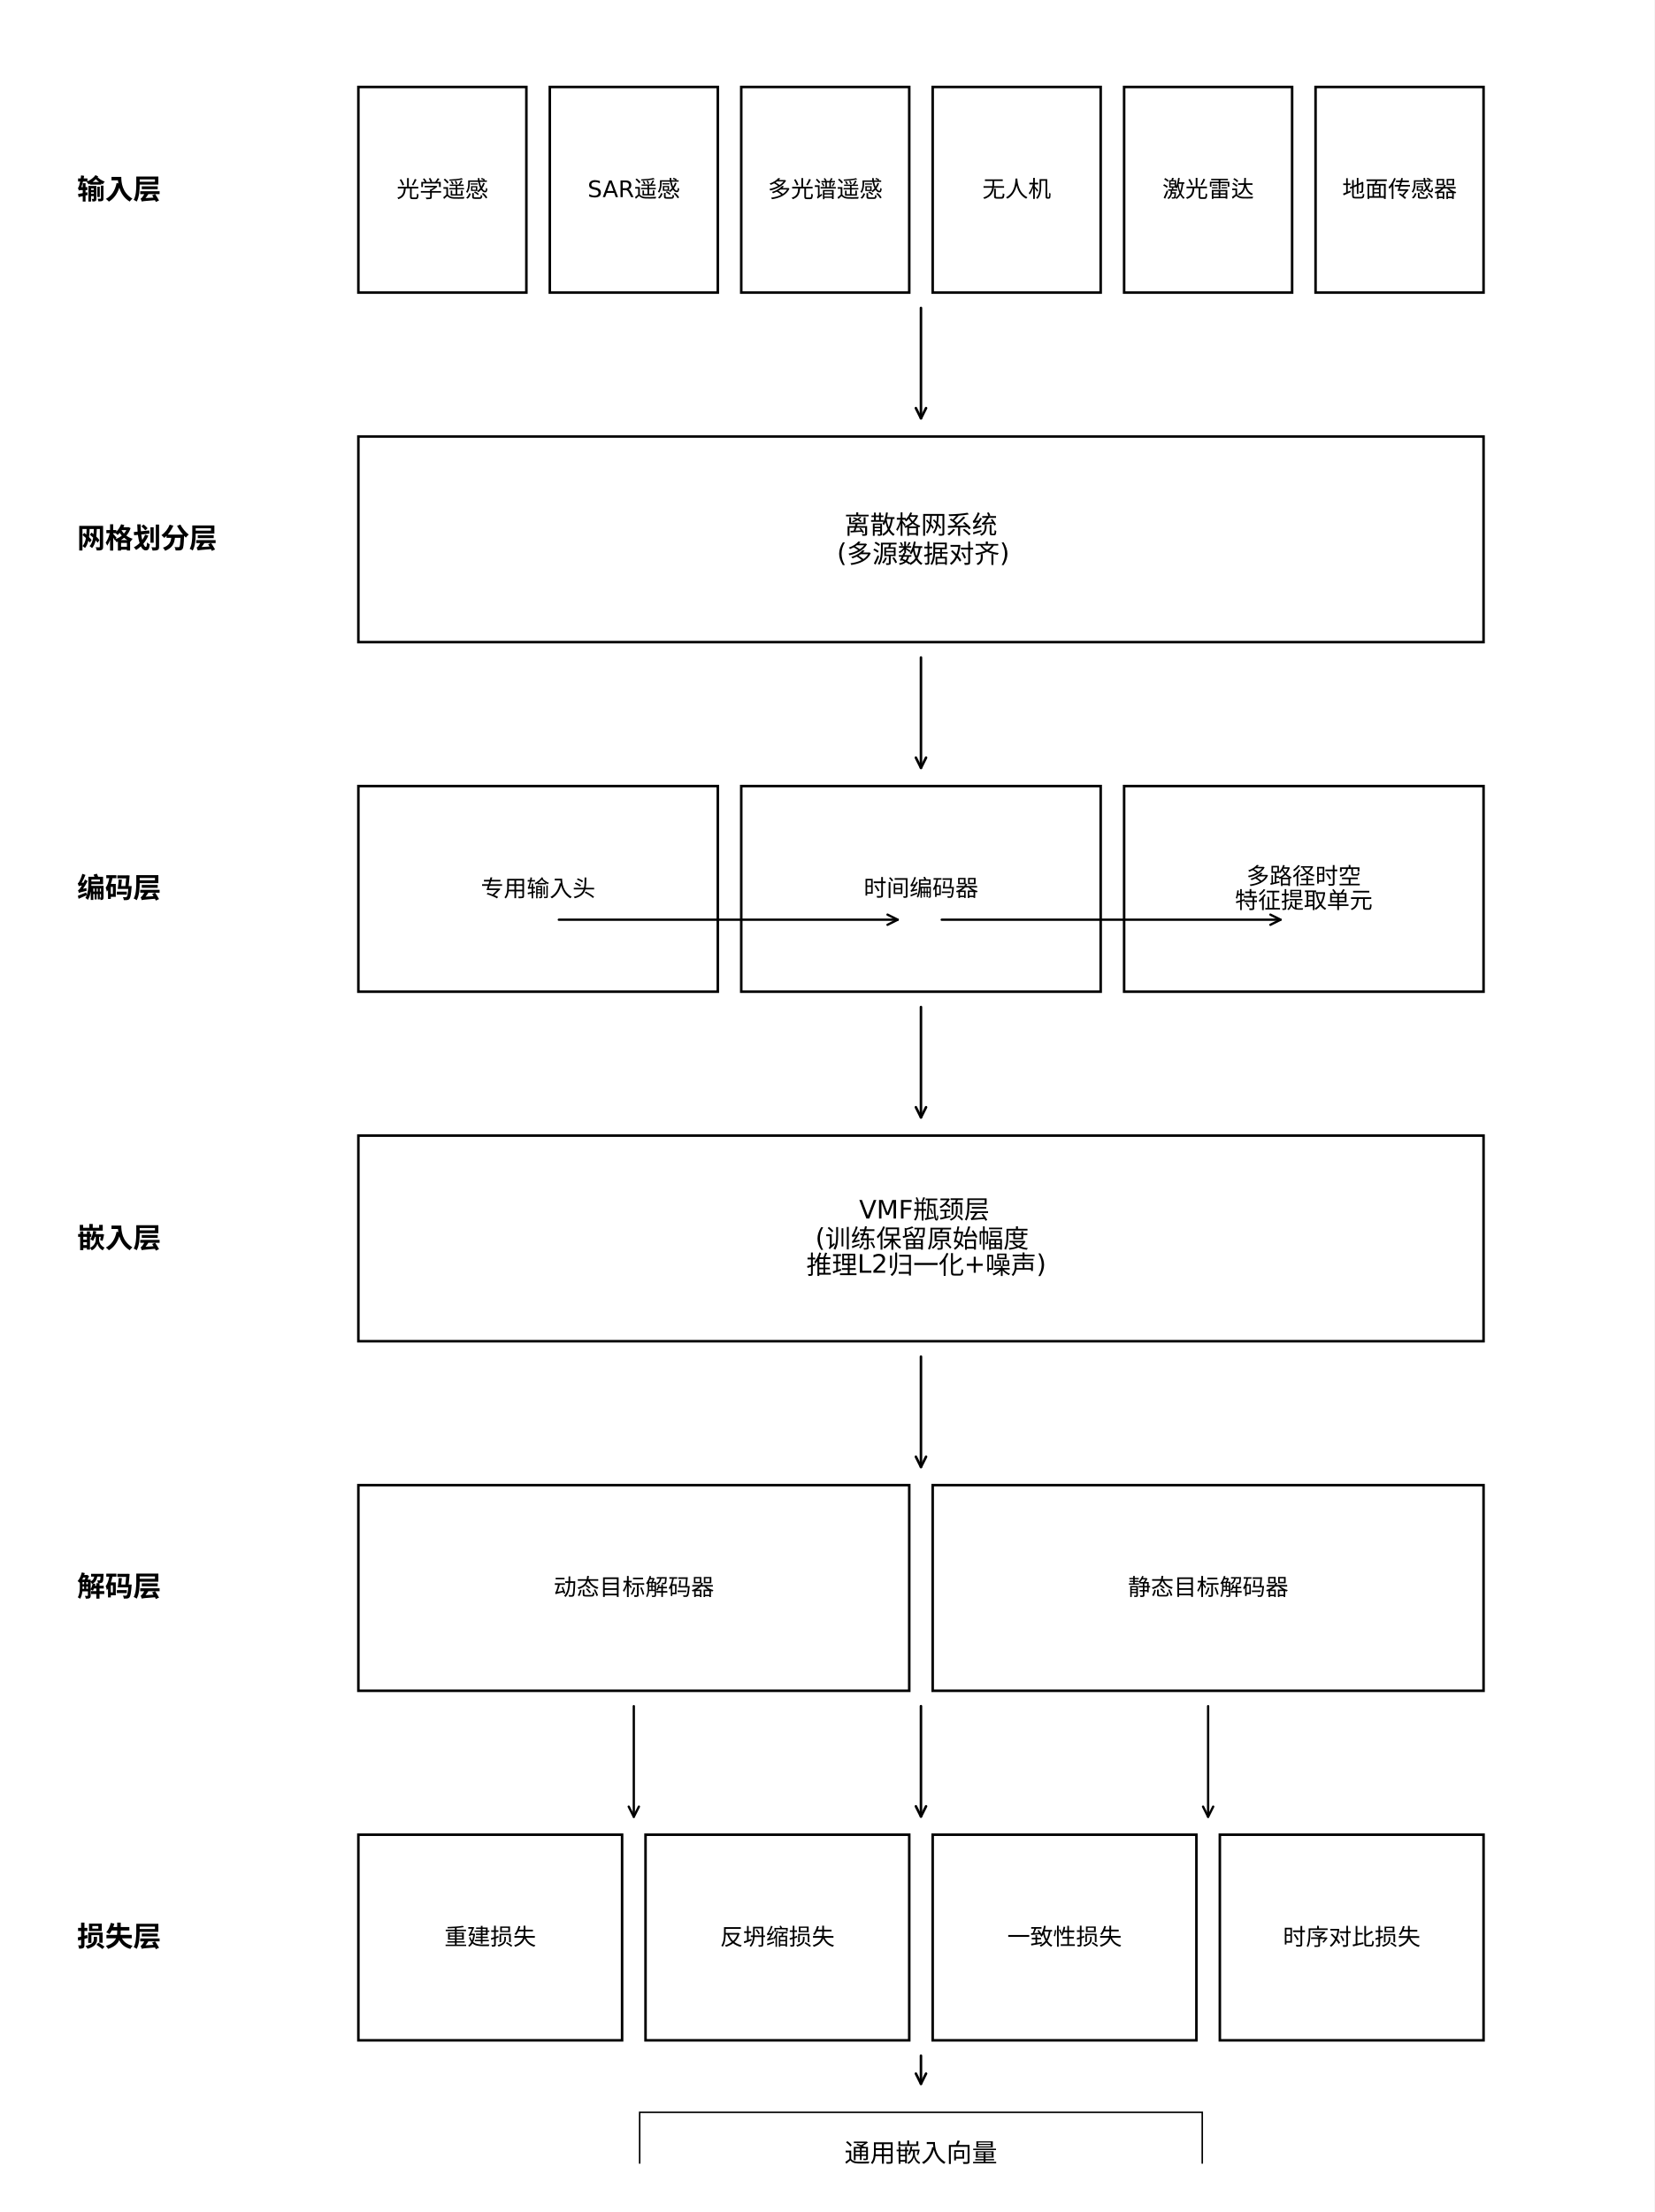
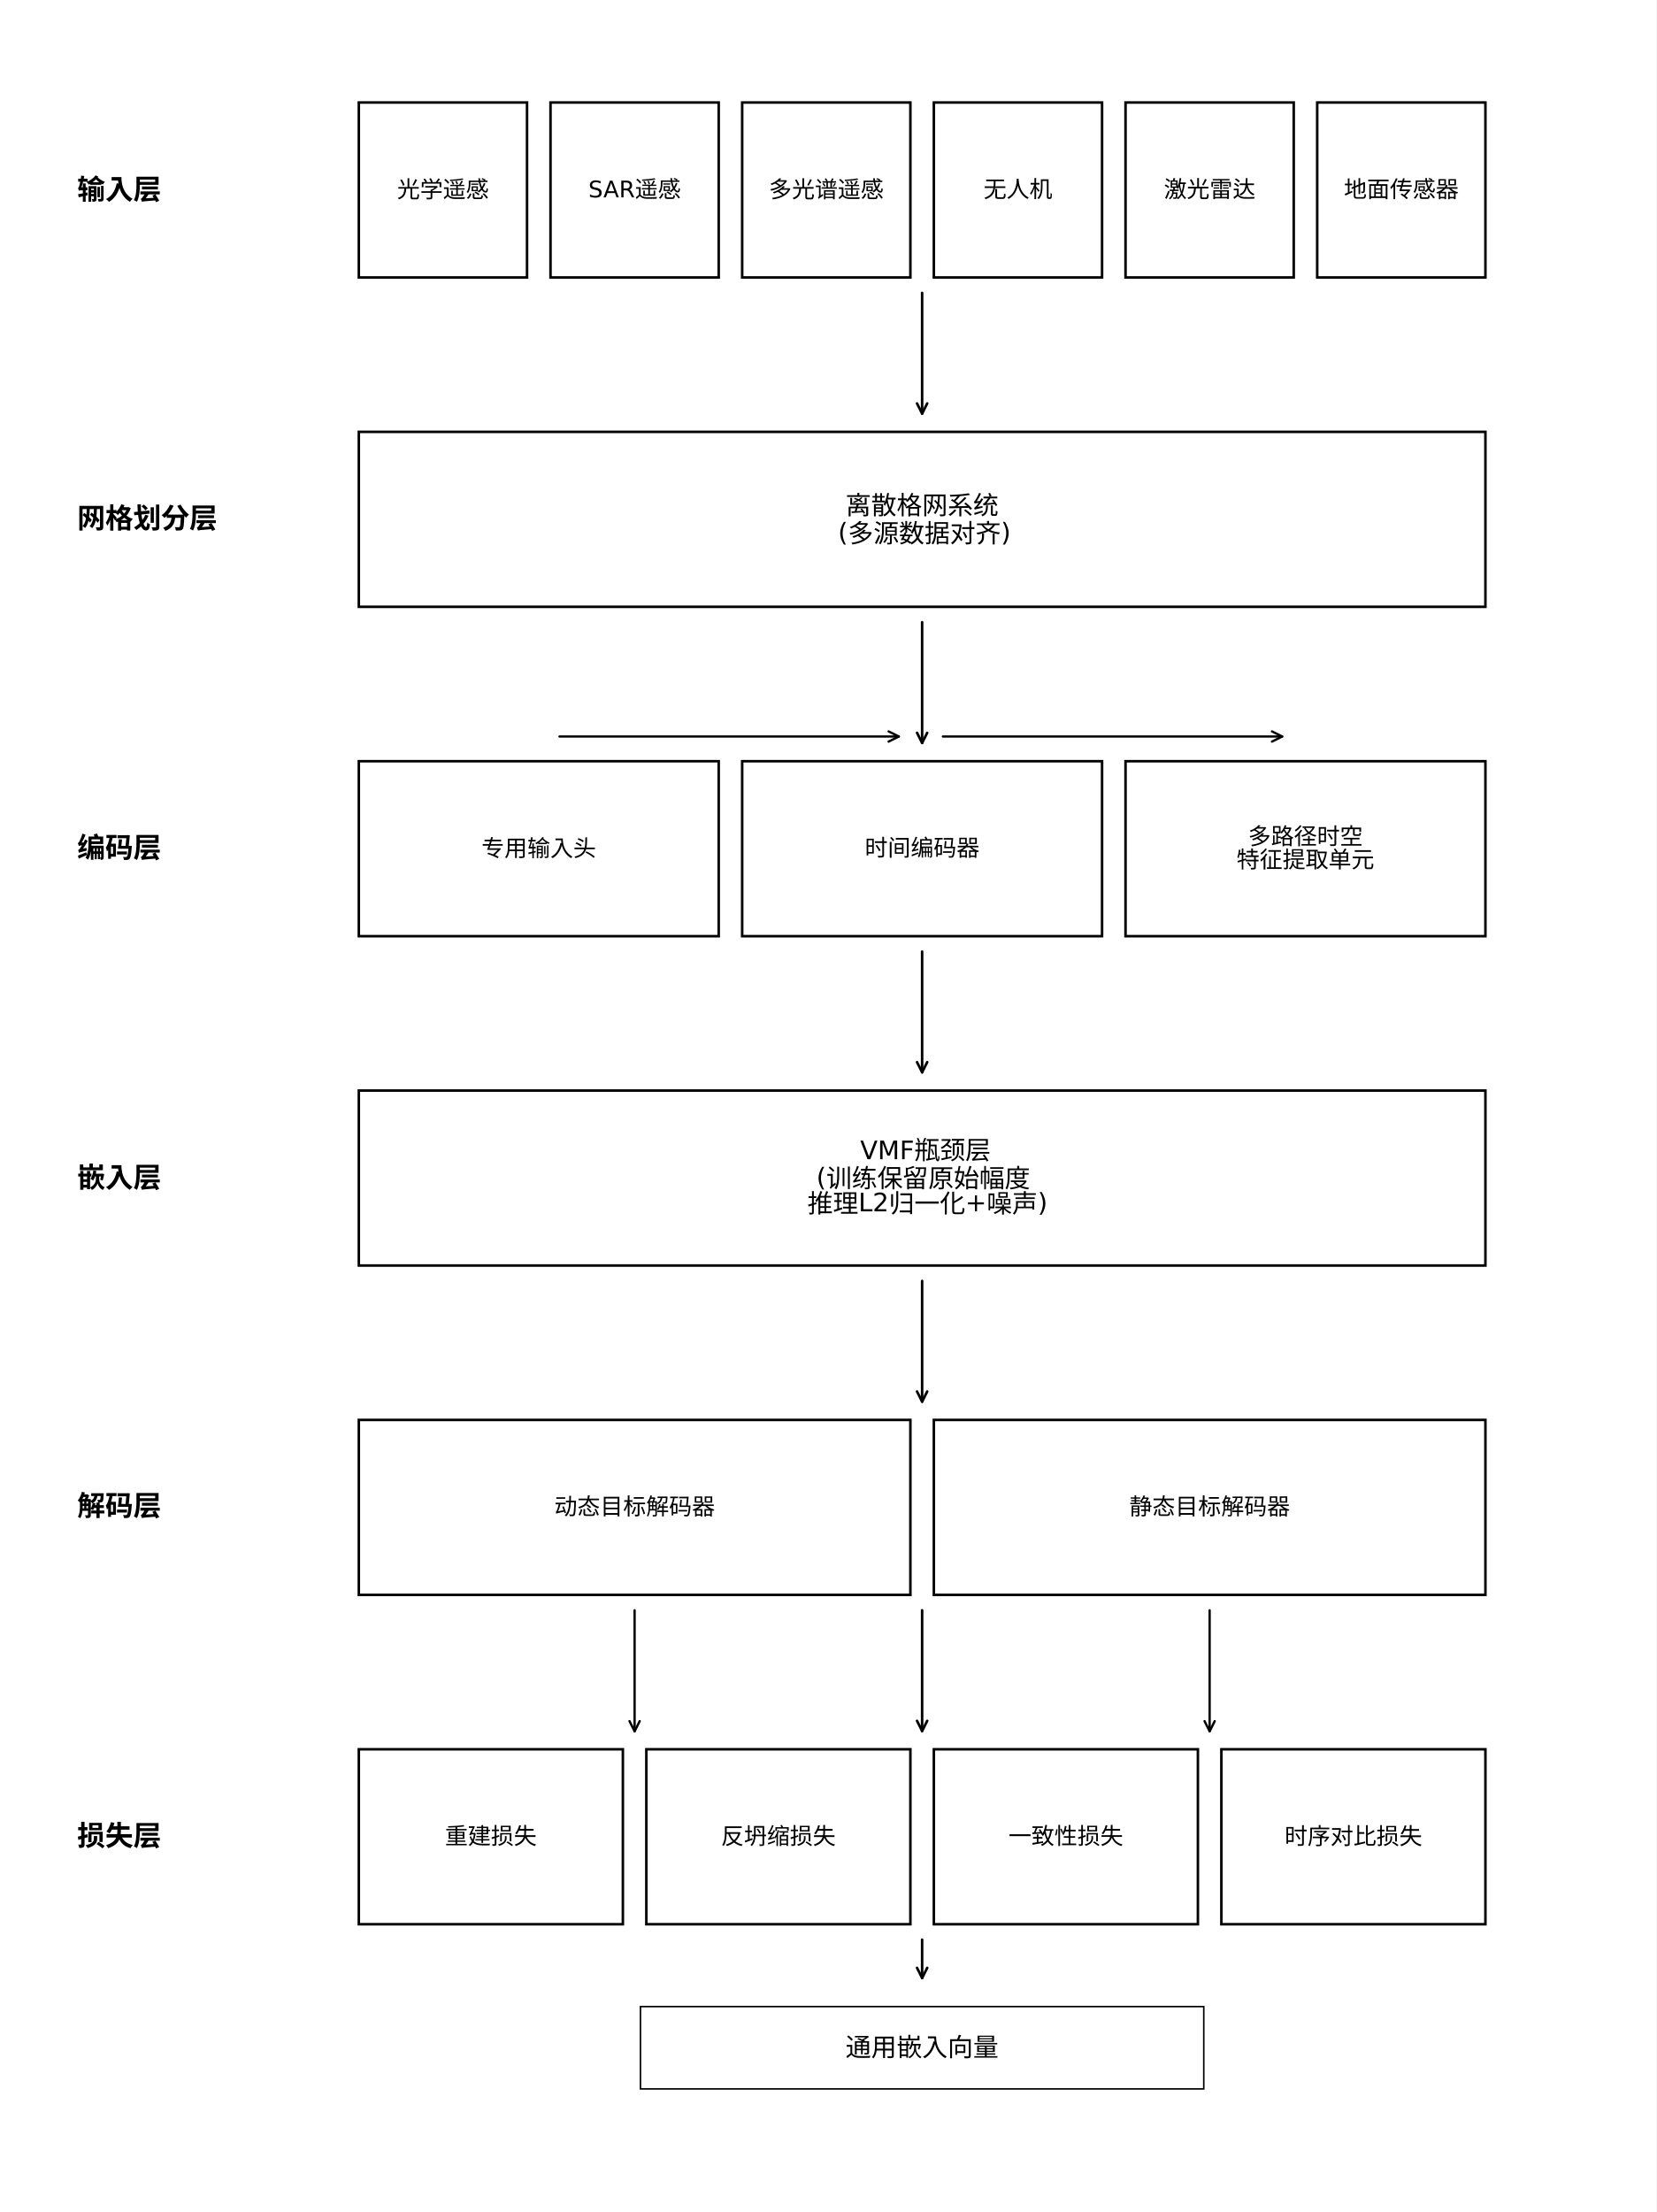
- <svg xmlns="http://www.w3.org/2000/svg" width="649.8pt" height="868.568pt" viewBox="0 0 649.8 868.568" version="1.1">
+ <svg xmlns="http://www.w3.org/2000/svg" width="649.8pt" height="867.6pt" viewBox="0 0 649.8 867.6" version="1.1">
  <defs>
    <style type="text/css">*{stroke-linejoin: round; stroke-linecap: butt}</style>
  </defs>
  <g id="figure_1">
    <g id="patch_1">
-       <path d="M 0 868.568  L 649.8 868.568  L 649.8 0  L 0 0  z " style="fill: #ffffff" />
+       <path d="M 0 867.6  L 649.8 867.6  L 649.8 0  L 0 0  z " style="fill: #ffffff" />
    </g>
    <g id="axes_1">
      <g id="patch_2">
-         <path d="M 140.76 114.885  L 206.744 114.885  L 206.744 34.148  L 140.76 34.148  L 140.76 114.885  z " clip-path="url(#p6c190334d8)" style="fill: none; stroke: #000000; stroke-linejoin: miter" />
+         <path d="M 140.76 108.83  L 206.744 108.83  L 206.744 40.203  L 140.76 40.203  L 140.76 108.83  z " clip-path="url(#pfbcb32ddf9)" style="fill: none; stroke: #000000; stroke-linejoin: miter" />
      </g>
      <g id="patch_3">
-         <path d="M 215.951 114.885  L 281.934 114.885  L 281.934 34.148  L 215.951 34.148  L 215.951 114.885  z " clip-path="url(#p6c190334d8)" style="fill: none; stroke: #000000; stroke-linejoin: miter" />
+         <path d="M 215.951 108.83  L 281.934 108.83  L 281.934 40.203  L 215.951 40.203  L 215.951 108.83  z " clip-path="url(#pfbcb32ddf9)" style="fill: none; stroke: #000000; stroke-linejoin: miter" />
      </g>
      <g id="patch_4">
-         <path d="M 291.141 114.885  L 357.125 114.885  L 357.125 34.148  L 291.141 34.148  L 291.141 114.885  z " clip-path="url(#p6c190334d8)" style="fill: none; stroke: #000000; stroke-linejoin: miter" />
+         <path d="M 291.141 108.83  L 357.125 108.83  L 357.125 40.203  L 291.141 40.203  L 291.141 108.83  z " clip-path="url(#pfbcb32ddf9)" style="fill: none; stroke: #000000; stroke-linejoin: miter" />
      </g>
      <g id="patch_5">
-         <path d="M 366.332 114.885  L 432.315 114.885  L 432.315 34.148  L 366.332 34.148  L 366.332 114.885  z " clip-path="url(#p6c190334d8)" style="fill: none; stroke: #000000; stroke-linejoin: miter" />
+         <path d="M 366.332 108.83  L 432.315 108.83  L 432.315 40.203  L 366.332 40.203  L 366.332 108.83  z " clip-path="url(#pfbcb32ddf9)" style="fill: none; stroke: #000000; stroke-linejoin: miter" />
      </g>
      <g id="patch_6">
-         <path d="M 441.522 114.885  L 507.505 114.885  L 507.505 34.148  L 441.522 34.148  L 441.522 114.885  z " clip-path="url(#p6c190334d8)" style="fill: none; stroke: #000000; stroke-linejoin: miter" />
+         <path d="M 441.522 108.83  L 507.505 108.83  L 507.505 40.203  L 441.522 40.203  L 441.522 108.83  z " clip-path="url(#pfbcb32ddf9)" style="fill: none; stroke: #000000; stroke-linejoin: miter" />
      </g>
      <g id="patch_7">
-         <path d="M 516.712 114.885  L 582.696 114.885  L 582.696 34.148  L 516.712 34.148  L 516.712 114.885  z " clip-path="url(#p6c190334d8)" style="fill: none; stroke: #000000; stroke-linejoin: miter" />
+         <path d="M 516.712 108.83  L 582.696 108.83  L 582.696 40.203  L 516.712 40.203  L 516.712 108.83  z " clip-path="url(#pfbcb32ddf9)" style="fill: none; stroke: #000000; stroke-linejoin: miter" />
      </g>
      <g id="patch_8">
-         <path d="M 140.76 252.14  L 582.696 252.14  L 582.696 171.402  L 140.76 171.402  L 140.76 252.14  z " clip-path="url(#p6c190334d8)" style="fill: none; stroke: #000000; stroke-linejoin: miter" />
+         <path d="M 140.76 238.011  L 582.696 238.011  L 582.696 169.383  L 140.76 169.383  L 140.76 238.011  z " clip-path="url(#pfbcb32ddf9)" style="fill: none; stroke: #000000; stroke-linejoin: miter" />
      </g>
      <g id="patch_9">
-         <path d="M 140.76 389.394  L 281.934 389.394  L 281.934 308.656  L 140.76 308.656  L 140.76 389.394  z " clip-path="url(#p6c190334d8)" style="fill: none; stroke: #000000; stroke-linejoin: miter" />
+         <path d="M 140.76 367.191  L 281.934 367.191  L 281.934 298.564  L 140.76 298.564  L 140.76 367.191  z " clip-path="url(#pfbcb32ddf9)" style="fill: none; stroke: #000000; stroke-linejoin: miter" />
      </g>
      <g id="patch_10">
-         <path d="M 291.141 389.394  L 432.315 389.394  L 432.315 308.656  L 291.141 308.656  L 291.141 389.394  z " clip-path="url(#p6c190334d8)" style="fill: none; stroke: #000000; stroke-linejoin: miter" />
+         <path d="M 291.141 367.191  L 432.315 367.191  L 432.315 298.564  L 291.141 298.564  L 291.141 367.191  z " clip-path="url(#pfbcb32ddf9)" style="fill: none; stroke: #000000; stroke-linejoin: miter" />
      </g>
      <g id="patch_11">
-         <path d="M 441.522 389.394  L 582.696 389.394  L 582.696 308.656  L 441.522 308.656  L 441.522 389.394  z " clip-path="url(#p6c190334d8)" style="fill: none; stroke: #000000; stroke-linejoin: miter" />
+         <path d="M 441.522 367.191  L 582.696 367.191  L 582.696 298.564  L 441.522 298.564  L 441.522 367.191  z " clip-path="url(#pfbcb32ddf9)" style="fill: none; stroke: #000000; stroke-linejoin: miter" />
      </g>
      <g id="patch_12">
-         <path d="M 140.76 526.649  L 582.696 526.649  L 582.696 445.911  L 140.76 445.911  L 140.76 526.649  z " clip-path="url(#p6c190334d8)" style="fill: none; stroke: #000000; stroke-linejoin: miter" />
+         <path d="M 140.76 496.372  L 582.696 496.372  L 582.696 427.745  L 140.76 427.745  L 140.76 496.372  z " clip-path="url(#pfbcb32ddf9)" style="fill: none; stroke: #000000; stroke-linejoin: miter" />
      </g>
      <g id="patch_13">
-         <path d="M 140.76 663.903  L 357.125 663.903  L 357.125 583.165  L 140.76 583.165  L 140.76 663.903  z " clip-path="url(#p6c190334d8)" style="fill: none; stroke: #000000; stroke-linejoin: miter" />
+         <path d="M 140.76 625.552  L 357.125 625.552  L 357.125 556.925  L 140.76 556.925  L 140.76 625.552  z " clip-path="url(#pfbcb32ddf9)" style="fill: none; stroke: #000000; stroke-linejoin: miter" />
      </g>
      <g id="patch_14">
-         <path d="M 366.332 663.903  L 582.696 663.903  L 582.696 583.165  L 366.332 583.165  L 366.332 663.903  z " clip-path="url(#p6c190334d8)" style="fill: none; stroke: #000000; stroke-linejoin: miter" />
+         <path d="M 366.332 625.552  L 582.696 625.552  L 582.696 556.925  L 366.332 556.925  L 366.332 625.552  z " clip-path="url(#pfbcb32ddf9)" style="fill: none; stroke: #000000; stroke-linejoin: miter" />
      </g>
      <g id="patch_15">
-         <path d="M 140.76 801.157  L 244.339 801.157  L 244.339 720.419  L 140.76 720.419  L 140.76 801.157  z " clip-path="url(#p6c190334d8)" style="fill: none; stroke: #000000; stroke-linejoin: miter" />
+         <path d="M 140.76 754.733  L 244.339 754.733  L 244.339 686.106  L 140.76 686.106  L 140.76 754.733  z " clip-path="url(#pfbcb32ddf9)" style="fill: none; stroke: #000000; stroke-linejoin: miter" />
      </g>
      <g id="patch_16">
-         <path d="M 253.546 801.157  L 357.125 801.157  L 357.125 720.419  L 253.546 720.419  L 253.546 801.157  z " clip-path="url(#p6c190334d8)" style="fill: none; stroke: #000000; stroke-linejoin: miter" />
+         <path d="M 253.546 754.733  L 357.125 754.733  L 357.125 686.106  L 253.546 686.106  L 253.546 754.733  z " clip-path="url(#pfbcb32ddf9)" style="fill: none; stroke: #000000; stroke-linejoin: miter" />
      </g>
      <g id="patch_17">
-         <path d="M 366.332 801.157  L 469.91 801.157  L 469.91 720.419  L 366.332 720.419  L 366.332 801.157  z " clip-path="url(#p6c190334d8)" style="fill: none; stroke: #000000; stroke-linejoin: miter" />
+         <path d="M 366.332 754.733  L 469.91 754.733  L 469.91 686.106  L 366.332 686.106  L 366.332 754.733  z " clip-path="url(#pfbcb32ddf9)" style="fill: none; stroke: #000000; stroke-linejoin: miter" />
      </g>
      <g id="patch_18">
-         <path d="M 479.117 801.157  L 582.696 801.157  L 582.696 720.419  L 479.117 720.419  L 479.117 801.157  z " clip-path="url(#p6c190334d8)" style="fill: none; stroke: #000000; stroke-linejoin: miter" />
+         <path d="M 479.117 754.733  L 582.696 754.733  L 582.696 686.106  L 479.117 686.106  L 479.117 754.733  z " clip-path="url(#pfbcb32ddf9)" style="fill: none; stroke: #000000; stroke-linejoin: miter" />
      </g>
      <g id="patch_19">
-         <path d="M 251.244 861.711  L 472.212 861.711  L 472.212 829.416  L 251.244 829.416  L 251.244 861.711  z " clip-path="url(#p6c190334d8)" style="fill: none; stroke: #000000; stroke-width: 0.6; stroke-linejoin: miter" />
+         <path d="M 251.244 819.323  L 472.212 819.323  L 472.212 787.028  L 251.244 787.028  L 251.244 819.323  z " clip-path="url(#pfbcb32ddf9)" style="fill: none; stroke: #000000; stroke-width: 0.6; stroke-linejoin: miter" />
      </g>
      <g id="text_1">
        <text style="font-weight: 700; font-size: 11px; font-family: 'WenQuanYi Zen Hei', 'DejaVu Sans', sans-serif; text-anchor: start" x="30.276" y="78.195" transform="rotate(-0 30.276 78.19463)">输入层</text>
      </g>
      <g id="text_2">
        <text style="font-size: 9px; font-family: 'WenQuanYi Zen Hei', 'DejaVu Sans', sans-serif; text-anchor: middle" x="173.752" y="77.482" transform="rotate(-0 173.7517 77.48229)">光学遥感</text>
      </g>
      <g id="text_3">
        <text style="font-size: 9px; font-family: 'WenQuanYi Zen Hei', 'DejaVu Sans', sans-serif; text-anchor: middle" x="248.942" y="77.417" transform="rotate(-0 248.9423 77.41689)">SAR遥感</text>
      </g>
      <g id="text_4">
        <text style="font-size: 9px; font-family: 'WenQuanYi Zen Hei', 'DejaVu Sans', sans-serif; text-anchor: middle" x="324.133" y="77.487" transform="rotate(-0 324.1327 77.4865)">多光谱遥感</text>
      </g>
      <g id="text_5">
        <text style="font-size: 9px; font-family: 'WenQuanYi Zen Hei', 'DejaVu Sans', sans-serif; text-anchor: middle" x="399.323" y="77.386" transform="rotate(-0 399.3232 77.38596)">无人机</text>
      </g>
      <g id="text_6">
        <text style="font-size: 9px; font-family: 'WenQuanYi Zen Hei', 'DejaVu Sans', sans-serif; text-anchor: middle" x="474.514" y="77.394" transform="rotate(-0 474.5138 77.3944)">激光雷达</text>
      </g>
      <g id="text_7">
        <text style="font-size: 9px; font-family: 'WenQuanYi Zen Hei', 'DejaVu Sans', sans-serif; text-anchor: middle" x="549.704" y="77.412" transform="rotate(-0 549.7043 77.41197)">地面传感器</text>
      </g>
      <g id="text_8">
-         <text style="font-weight: 700; font-size: 11px; font-family: 'WenQuanYi Zen Hei', 'DejaVu Sans', sans-serif; text-anchor: start" x="30.276" y="215.214" transform="rotate(-0 30.276 215.2135)">网格划分层</text>
+         <text style="font-weight: 700; font-size: 11px; font-family: 'WenQuanYi Zen Hei', 'DejaVu Sans', sans-serif; text-anchor: start" x="30.276" y="207.14" transform="rotate(-0 30.276 207.1397)">网格划分层</text>
      </g>
      <g id="text_9">
-         <text style="font-size: 10px; font-family: 'WenQuanYi Zen Hei', 'DejaVu Sans', sans-serif" transform="translate(331.728 209.5991)">离散格网系统</text>
-         <text style="font-size: 10px; font-family: 'WenQuanYi Zen Hei', 'DejaVu Sans', sans-serif" transform="translate(328.7296 220.5739)">(多源数据对齐)</text>
+         <text style="font-size: 10px; font-family: 'WenQuanYi Zen Hei', 'DejaVu Sans', sans-serif" transform="translate(331.728 201.737)">离散格网系统</text>
+         <text style="font-size: 10px; font-family: 'WenQuanYi Zen Hei', 'DejaVu Sans', sans-serif" transform="translate(328.7296 212.2885)">(多源数据对齐)</text>
      </g>
      <g id="text_10">
-         <text style="font-weight: 700; font-size: 11px; font-family: 'WenQuanYi Zen Hei', 'DejaVu Sans', sans-serif; text-anchor: start" x="30.276" y="352.505" transform="rotate(-0 30.276 352.5049)">编码层</text>
+         <text style="font-weight: 700; font-size: 11px; font-family: 'WenQuanYi Zen Hei', 'DejaVu Sans', sans-serif; text-anchor: start" x="30.276" y="336.357" transform="rotate(-0 30.276 336.3573)">编码层</text>
      </g>
      <g id="text_11">
-         <text style="font-size: 9px; font-family: 'WenQuanYi Zen Hei', 'DejaVu Sans', sans-serif; text-anchor: middle" x="211.347" y="352.035" transform="rotate(-0 211.347 352.0346)">专用输入头</text>
+         <text style="font-size: 9px; font-family: 'WenQuanYi Zen Hei', 'DejaVu Sans', sans-serif; text-anchor: middle" x="211.347" y="335.887" transform="rotate(-0 211.347 335.887)">专用输入头</text>
      </g>
      <g id="text_12">
-         <text style="font-size: 9px; font-family: 'WenQuanYi Zen Hei', 'DejaVu Sans', sans-serif; text-anchor: middle" x="361.728" y="351.881" transform="rotate(-0 361.728 351.8813)">时间编码器</text>
+         <text style="font-size: 9px; font-family: 'WenQuanYi Zen Hei', 'DejaVu Sans', sans-serif; text-anchor: middle" x="361.728" y="335.734" transform="rotate(-0 361.728 335.7338)">时间编码器</text>
      </g>
      <g id="text_13">
-         <text style="font-size: 9px; font-family: 'WenQuanYi Zen Hei', 'DejaVu Sans', sans-serif" transform="translate(489.609 347.1854)">多路径时空</text>
-         <text style="font-size: 9px; font-family: 'WenQuanYi Zen Hei', 'DejaVu Sans', sans-serif" transform="translate(485.109 356.656)">特征提取单元</text>
+         <text style="font-size: 9px; font-family: 'WenQuanYi Zen Hei', 'DejaVu Sans', sans-serif" transform="translate(489.609 331.2191)">多路径时空</text>
+         <text style="font-size: 9px; font-family: 'WenQuanYi Zen Hei', 'DejaVu Sans', sans-serif" transform="translate(485.109 340.3271)">特征提取单元</text>
      </g>
      <g id="text_14">
-         <text style="font-weight: 700; font-size: 11px; font-family: 'WenQuanYi Zen Hei', 'DejaVu Sans', sans-serif; text-anchor: start" x="30.276" y="489.958" transform="rotate(-0 30.276 489.9577)">嵌入层</text>
+         <text style="font-weight: 700; font-size: 11px; font-family: 'WenQuanYi Zen Hei', 'DejaVu Sans', sans-serif; text-anchor: start" x="30.276" y="465.736" transform="rotate(-0 30.276 465.7364)">嵌入层</text>
      </g>
      <g id="text_15">
-         <text style="font-size: 10px; font-family: 'WenQuanYi Zen Hei', 'DejaVu Sans', sans-serif" transform="translate(337.4358 478.4759)">VMF瓶颈层</text>
-         <text style="font-size: 10px; font-family: 'WenQuanYi Zen Hei', 'DejaVu Sans', sans-serif" transform="translate(320.2288 489.4714)">(训练保留原始幅度</text>
-         <text style="font-size: 10px; font-family: 'WenQuanYi Zen Hei', 'DejaVu Sans', sans-serif" transform="translate(316.7319 500.2145)">推理L2归一化+噪声)</text>
+         <text style="font-size: 10px; font-family: 'WenQuanYi Zen Hei', 'DejaVu Sans', sans-serif" transform="translate(337.4358 454.672)">VMF瓶颈层</text>
+         <text style="font-size: 10px; font-family: 'WenQuanYi Zen Hei', 'DejaVu Sans', sans-serif" transform="translate(320.2288 465.2432)">(训练保留原始幅度</text>
+         <text style="font-size: 10px; font-family: 'WenQuanYi Zen Hei', 'DejaVu Sans', sans-serif" transform="translate(316.7319 475.5757)">推理L2归一化+噪声)</text>
      </g>
      <g id="text_16">
-         <text style="font-weight: 700; font-size: 11px; font-family: 'WenQuanYi Zen Hei', 'DejaVu Sans', sans-serif; text-anchor: start" x="30.276" y="626.772" transform="rotate(-0 30.276 626.7721)">解码层</text>
+         <text style="font-weight: 700; font-size: 11px; font-family: 'WenQuanYi Zen Hei', 'DejaVu Sans', sans-serif; text-anchor: start" x="30.276" y="594.477" transform="rotate(-0 30.276 594.477)">解码层</text>
      </g>
      <g id="text_17">
-         <text style="font-size: 9px; font-family: 'WenQuanYi Zen Hei', 'DejaVu Sans', sans-serif; text-anchor: middle" x="248.942" y="626.377" transform="rotate(-0 248.9423 626.3767)">动态目标解码器</text>
+         <text style="font-size: 9px; font-family: 'WenQuanYi Zen Hei', 'DejaVu Sans', sans-serif; text-anchor: middle" x="248.942" y="594.082" transform="rotate(-0 248.9423 594.0816)">动态目标解码器</text>
      </g>
      <g id="text_18">
-         <text style="font-size: 9px; font-family: 'WenQuanYi Zen Hei', 'DejaVu Sans', sans-serif; text-anchor: middle" x="474.514" y="626.368" transform="rotate(-0 474.5138 626.3676)">静态目标解码器</text>
+         <text style="font-size: 9px; font-family: 'WenQuanYi Zen Hei', 'DejaVu Sans', sans-serif; text-anchor: middle" x="474.514" y="594.072" transform="rotate(-0 474.5138 594.0724)">静态目标解码器</text>
      </g>
      <g id="text_19">
-         <text style="font-weight: 700; font-size: 11px; font-family: 'WenQuanYi Zen Hei', 'DejaVu Sans', sans-serif; text-anchor: start" x="30.276" y="764.273" transform="rotate(-0 30.276 764.2731)">损失层</text>
+         <text style="font-weight: 700; font-size: 11px; font-family: 'WenQuanYi Zen Hei', 'DejaVu Sans', sans-serif; text-anchor: start" x="30.276" y="723.904" transform="rotate(-0 30.276 723.9042)">损失层</text>
      </g>
      <g id="text_20">
-         <text style="font-size: 9px; font-family: 'WenQuanYi Zen Hei', 'DejaVu Sans', sans-serif; text-anchor: middle" x="192.549" y="763.692" transform="rotate(-0 192.5494 763.6923)">重建损失</text>
+         <text style="font-size: 9px; font-family: 'WenQuanYi Zen Hei', 'DejaVu Sans', sans-serif; text-anchor: middle" x="192.549" y="723.323" transform="rotate(-0 192.5494 723.3233)">重建损失</text>
      </g>
      <g id="text_21">
-         <text style="font-size: 9px; font-family: 'WenQuanYi Zen Hei', 'DejaVu Sans', sans-serif; text-anchor: middle" x="305.335" y="763.71" transform="rotate(-0 305.3351 763.7098)">反坍缩损失</text>
+         <text style="font-size: 9px; font-family: 'WenQuanYi Zen Hei', 'DejaVu Sans', sans-serif; text-anchor: middle" x="305.335" y="723.341" transform="rotate(-0 305.3351 723.3409)">反坍缩损失</text>
      </g>
      <g id="text_22">
-         <text style="font-size: 9px; font-family: 'WenQuanYi Zen Hei', 'DejaVu Sans', sans-serif; text-anchor: middle" x="418.121" y="763.684" transform="rotate(-0 418.1209 763.6838)">一致性损失</text>
+         <text style="font-size: 9px; font-family: 'WenQuanYi Zen Hei', 'DejaVu Sans', sans-serif; text-anchor: middle" x="418.121" y="723.315" transform="rotate(-0 418.1209 723.3149)">一致性损失</text>
      </g>
      <g id="text_23">
-         <text style="font-size: 9px; font-family: 'WenQuanYi Zen Hei', 'DejaVu Sans', sans-serif; text-anchor: middle" x="530.907" y="763.758" transform="rotate(-0 530.9066 763.7583)">时序对比损失</text>
+         <text style="font-size: 9px; font-family: 'WenQuanYi Zen Hei', 'DejaVu Sans', sans-serif; text-anchor: middle" x="530.907" y="723.389" transform="rotate(-0 530.9066 723.3894)">时序对比损失</text>
      </g>
      <g id="patch_20">
-         <path d="M 361.728 120.924  Q 361.728 143.145 361.728 164.249  " style="fill: none; stroke: #000000; stroke-linecap: round" />
-         <path d="M 363.728 160.249  L 361.728 164.249  L 359.728 160.249  " style="fill: none; stroke: #000000; stroke-linecap: round" />
+         <path d="M 361.728 114.869  Q 361.728 139.108 361.728 162.229  " style="fill: none; stroke: #000000; stroke-linecap: round" />
+         <path d="M 363.728 158.229  L 361.728 162.229  L 359.728 158.229  " style="fill: none; stroke: #000000; stroke-linecap: round" />
      </g>
      <g id="patch_21">
-         <path d="M 361.728 258.178  Q 361.728 280.4 361.728 301.503  " style="fill: none; stroke: #000000; stroke-linecap: round" />
-         <path d="M 363.728 297.503  L 361.728 301.503  L 359.728 297.503  " style="fill: none; stroke: #000000; stroke-linecap: round" />
+         <path d="M 361.728 244.05  Q 361.728 268.289 361.728 291.41  " style="fill: none; stroke: #000000; stroke-linecap: round" />
+         <path d="M 363.728 287.41  L 361.728 291.41  L 359.728 287.41  " style="fill: none; stroke: #000000; stroke-linecap: round" />
      </g>
      <g id="patch_22">
-         <path d="M 361.728 395.433  Q 361.728 417.654 361.728 438.757  " style="fill: none; stroke: #000000; stroke-linecap: round" />
-         <path d="M 363.728 434.757  L 361.728 438.757  L 359.728 434.757  " style="fill: none; stroke: #000000; stroke-linecap: round" />
+         <path d="M 361.728 373.23  Q 361.728 397.469 361.728 420.59  " style="fill: none; stroke: #000000; stroke-linecap: round" />
+         <path d="M 363.728 416.59  L 361.728 420.59  L 359.728 416.59  " style="fill: none; stroke: #000000; stroke-linecap: round" />
      </g>
      <g id="patch_23">
-         <path d="M 361.728 532.687  Q 361.728 554.908 361.728 576.012  " style="fill: none; stroke: #000000; stroke-linecap: round" />
-         <path d="M 363.728 572.012  L 361.728 576.012  L 359.728 572.012  " style="fill: none; stroke: #000000; stroke-linecap: round" />
+         <path d="M 361.728 502.411  Q 361.728 526.65 361.728 549.771  " style="fill: none; stroke: #000000; stroke-linecap: round" />
+         <path d="M 363.728 545.771  L 361.728 549.771  L 359.728 545.771  " style="fill: none; stroke: #000000; stroke-linecap: round" />
      </g>
      <g id="patch_24">
-         <path d="M 361.728 669.941  Q 361.728 692.163 361.728 713.266  " style="fill: none; stroke: #000000; stroke-linecap: round" />
-         <path d="M 363.728 709.266  L 361.728 713.266  L 359.728 709.266  " style="fill: none; stroke: #000000; stroke-linecap: round" />
+         <path d="M 361.728 631.591  Q 361.728 655.83 361.728 678.951  " style="fill: none; stroke: #000000; stroke-linecap: round" />
+         <path d="M 363.728 674.951  L 361.728 678.951  L 359.728 674.951  " style="fill: none; stroke: #000000; stroke-linecap: round" />
      </g>
      <g id="patch_25">
-         <path d="M 219.487 361.136  Q 286.54 361.136 352.586 361.136  " style="fill: none; stroke: #000000; stroke-width: 0.9; stroke-linecap: round" />
-         <path d="M 348.586 359.136  L 352.586 361.136  L 348.586 363.136  " style="fill: none; stroke: #000000; stroke-width: 0.9; stroke-linecap: round" />
+         <path d="M 219.487 288.876  Q 286.54 288.876 352.586 288.876  " style="fill: none; stroke: #000000; stroke-width: 0.9; stroke-linecap: round" />
+         <path d="M 348.586 286.876  L 352.586 288.876  L 348.586 290.876  " style="fill: none; stroke: #000000; stroke-width: 0.9; stroke-linecap: round" />
      </g>
      <g id="patch_26">
-         <path d="M 369.868 361.136  Q 436.921 361.136 502.967 361.136  " style="fill: none; stroke: #000000; stroke-width: 0.9; stroke-linecap: round" />
-         <path d="M 498.967 359.136  L 502.967 361.136  L 498.967 363.136  " style="fill: none; stroke: #000000; stroke-width: 0.9; stroke-linecap: round" />
+         <path d="M 369.868 288.876  Q 436.921 288.876 502.967 288.876  " style="fill: none; stroke: #000000; stroke-width: 0.9; stroke-linecap: round" />
+         <path d="M 498.967 286.876  L 502.967 288.876  L 498.967 290.876  " style="fill: none; stroke: #000000; stroke-width: 0.9; stroke-linecap: round" />
      </g>
      <g id="patch_27">
-         <path d="M 248.942 669.941  Q 248.942 692.163 248.942 713.378  " style="fill: none; stroke: #000000; stroke-width: 0.9; stroke-linecap: round" />
-         <path d="M 250.942 709.378  L 248.942 713.378  L 246.942 709.378  " style="fill: none; stroke: #000000; stroke-width: 0.9; stroke-linecap: round" />
+         <path d="M 248.942 631.591  Q 248.942 655.83 248.942 679.063  " style="fill: none; stroke: #000000; stroke-width: 0.9; stroke-linecap: round" />
+         <path d="M 250.942 675.063  L 248.942 679.063  L 246.942 675.063  " style="fill: none; stroke: #000000; stroke-width: 0.9; stroke-linecap: round" />
      </g>
      <g id="patch_28">
-         <path d="M 474.514 669.941  Q 474.514 692.163 474.514 713.378  " style="fill: none; stroke: #000000; stroke-width: 0.9; stroke-linecap: round" />
-         <path d="M 476.514 709.378  L 474.514 713.378  L 472.514 709.378  " style="fill: none; stroke: #000000; stroke-width: 0.9; stroke-linecap: round" />
+         <path d="M 474.514 631.591  Q 474.514 655.83 474.514 679.063  " style="fill: none; stroke: #000000; stroke-width: 0.9; stroke-linecap: round" />
+         <path d="M 476.514 675.063  L 474.514 679.063  L 472.514 675.063  " style="fill: none; stroke: #000000; stroke-width: 0.9; stroke-linecap: round" />
      </g>
      <g id="text_24">
-         <text style="font-size: 10px; font-family: 'WenQuanYi Zen Hei', 'DejaVu Sans', sans-serif; text-anchor: middle" x="361.728" y="848.907" transform="rotate(-0 361.728 848.9069)">通用嵌入向量</text>
+         <text style="font-size: 10px; font-family: 'WenQuanYi Zen Hei', 'DejaVu Sans', sans-serif; text-anchor: middle" x="361.728" y="806.519" transform="rotate(-0 361.728 806.5195)">通用嵌入向量</text>
      </g>
      <g id="patch_29">
-         <path d="M 361.728 807.193  Q 361.728 813.267 361.728 818.224  " style="fill: none; stroke: #000000; stroke-linecap: round" />
-         <path d="M 363.728 814.224  L 361.728 818.224  L 359.728 814.224  " style="fill: none; stroke: #000000; stroke-linecap: round" />
+         <path d="M 361.728 760.766  Q 361.728 768.859 361.728 775.834  " style="fill: none; stroke: #000000; stroke-linecap: round" />
+         <path d="M 363.728 771.834  L 361.728 775.834  L 359.728 771.834  " style="fill: none; stroke: #000000; stroke-linecap: round" />
      </g>
    </g>
  </g>
  <defs>
-     <clipPath id="p6c190334d8">
+     <clipPath id="pfbcb32ddf9">
      <rect x="18" y="18" width="613.8" height="831.6" />
    </clipPath>
  </defs>
</svg>
